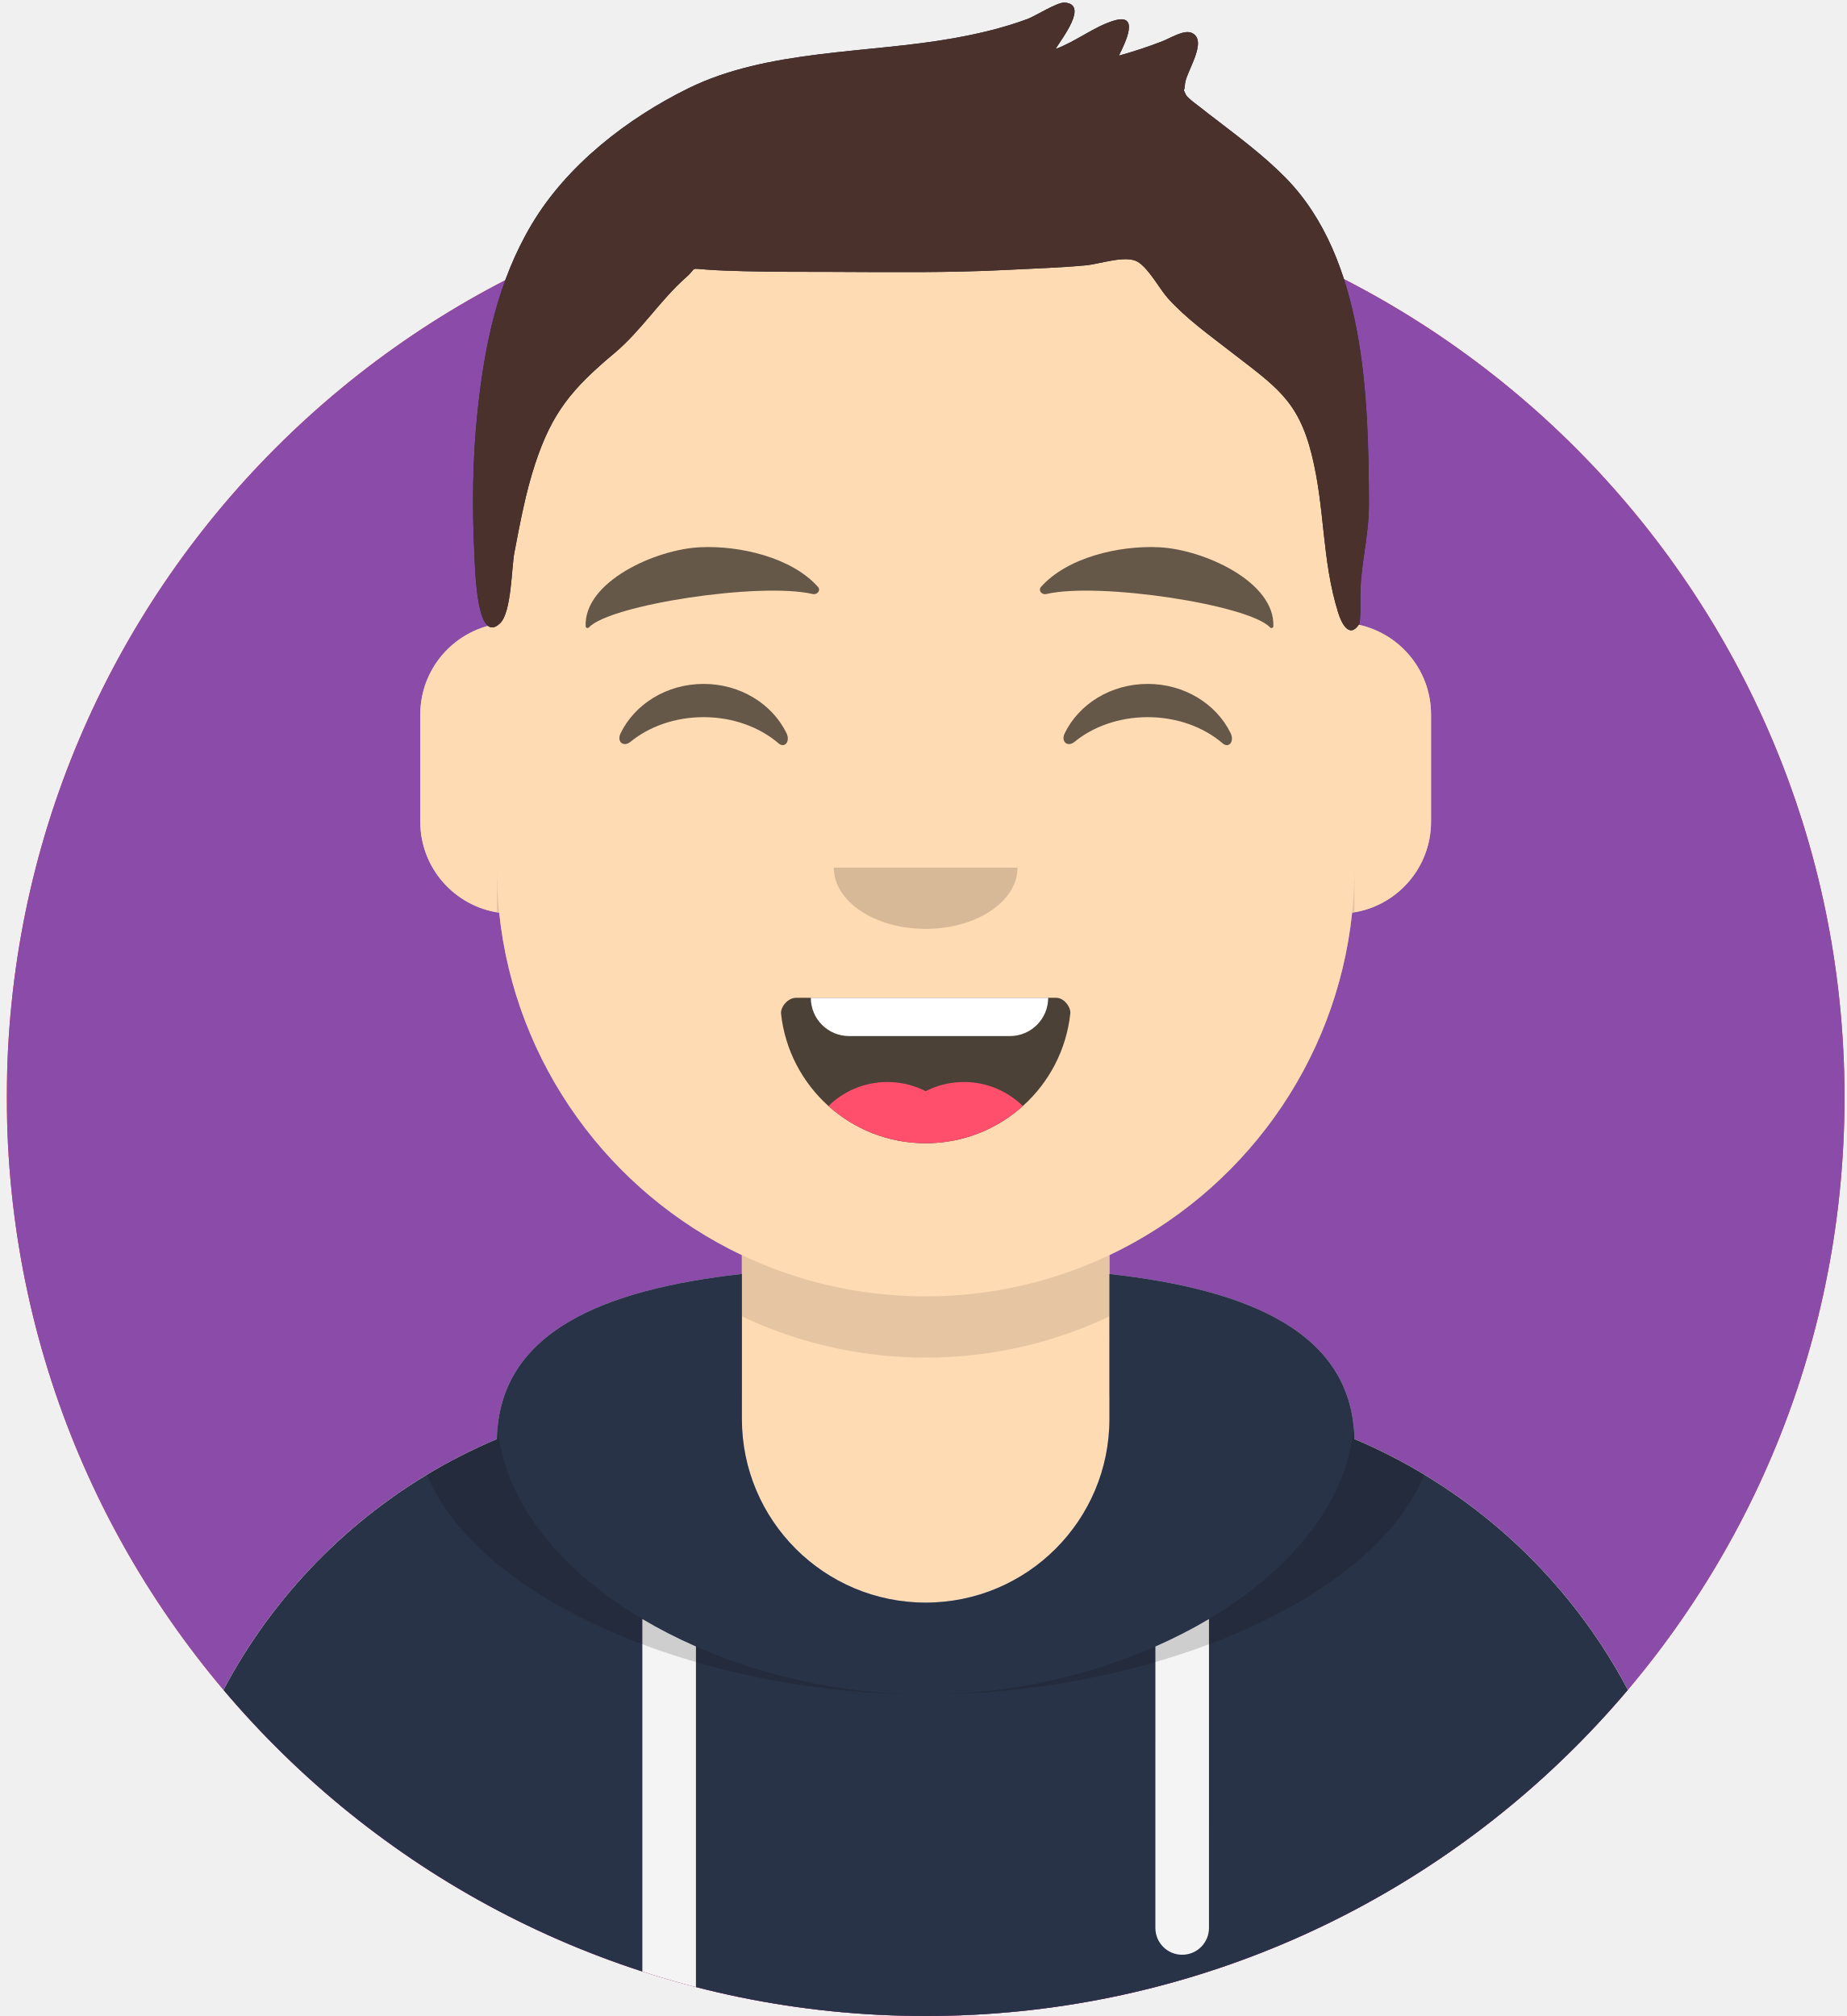
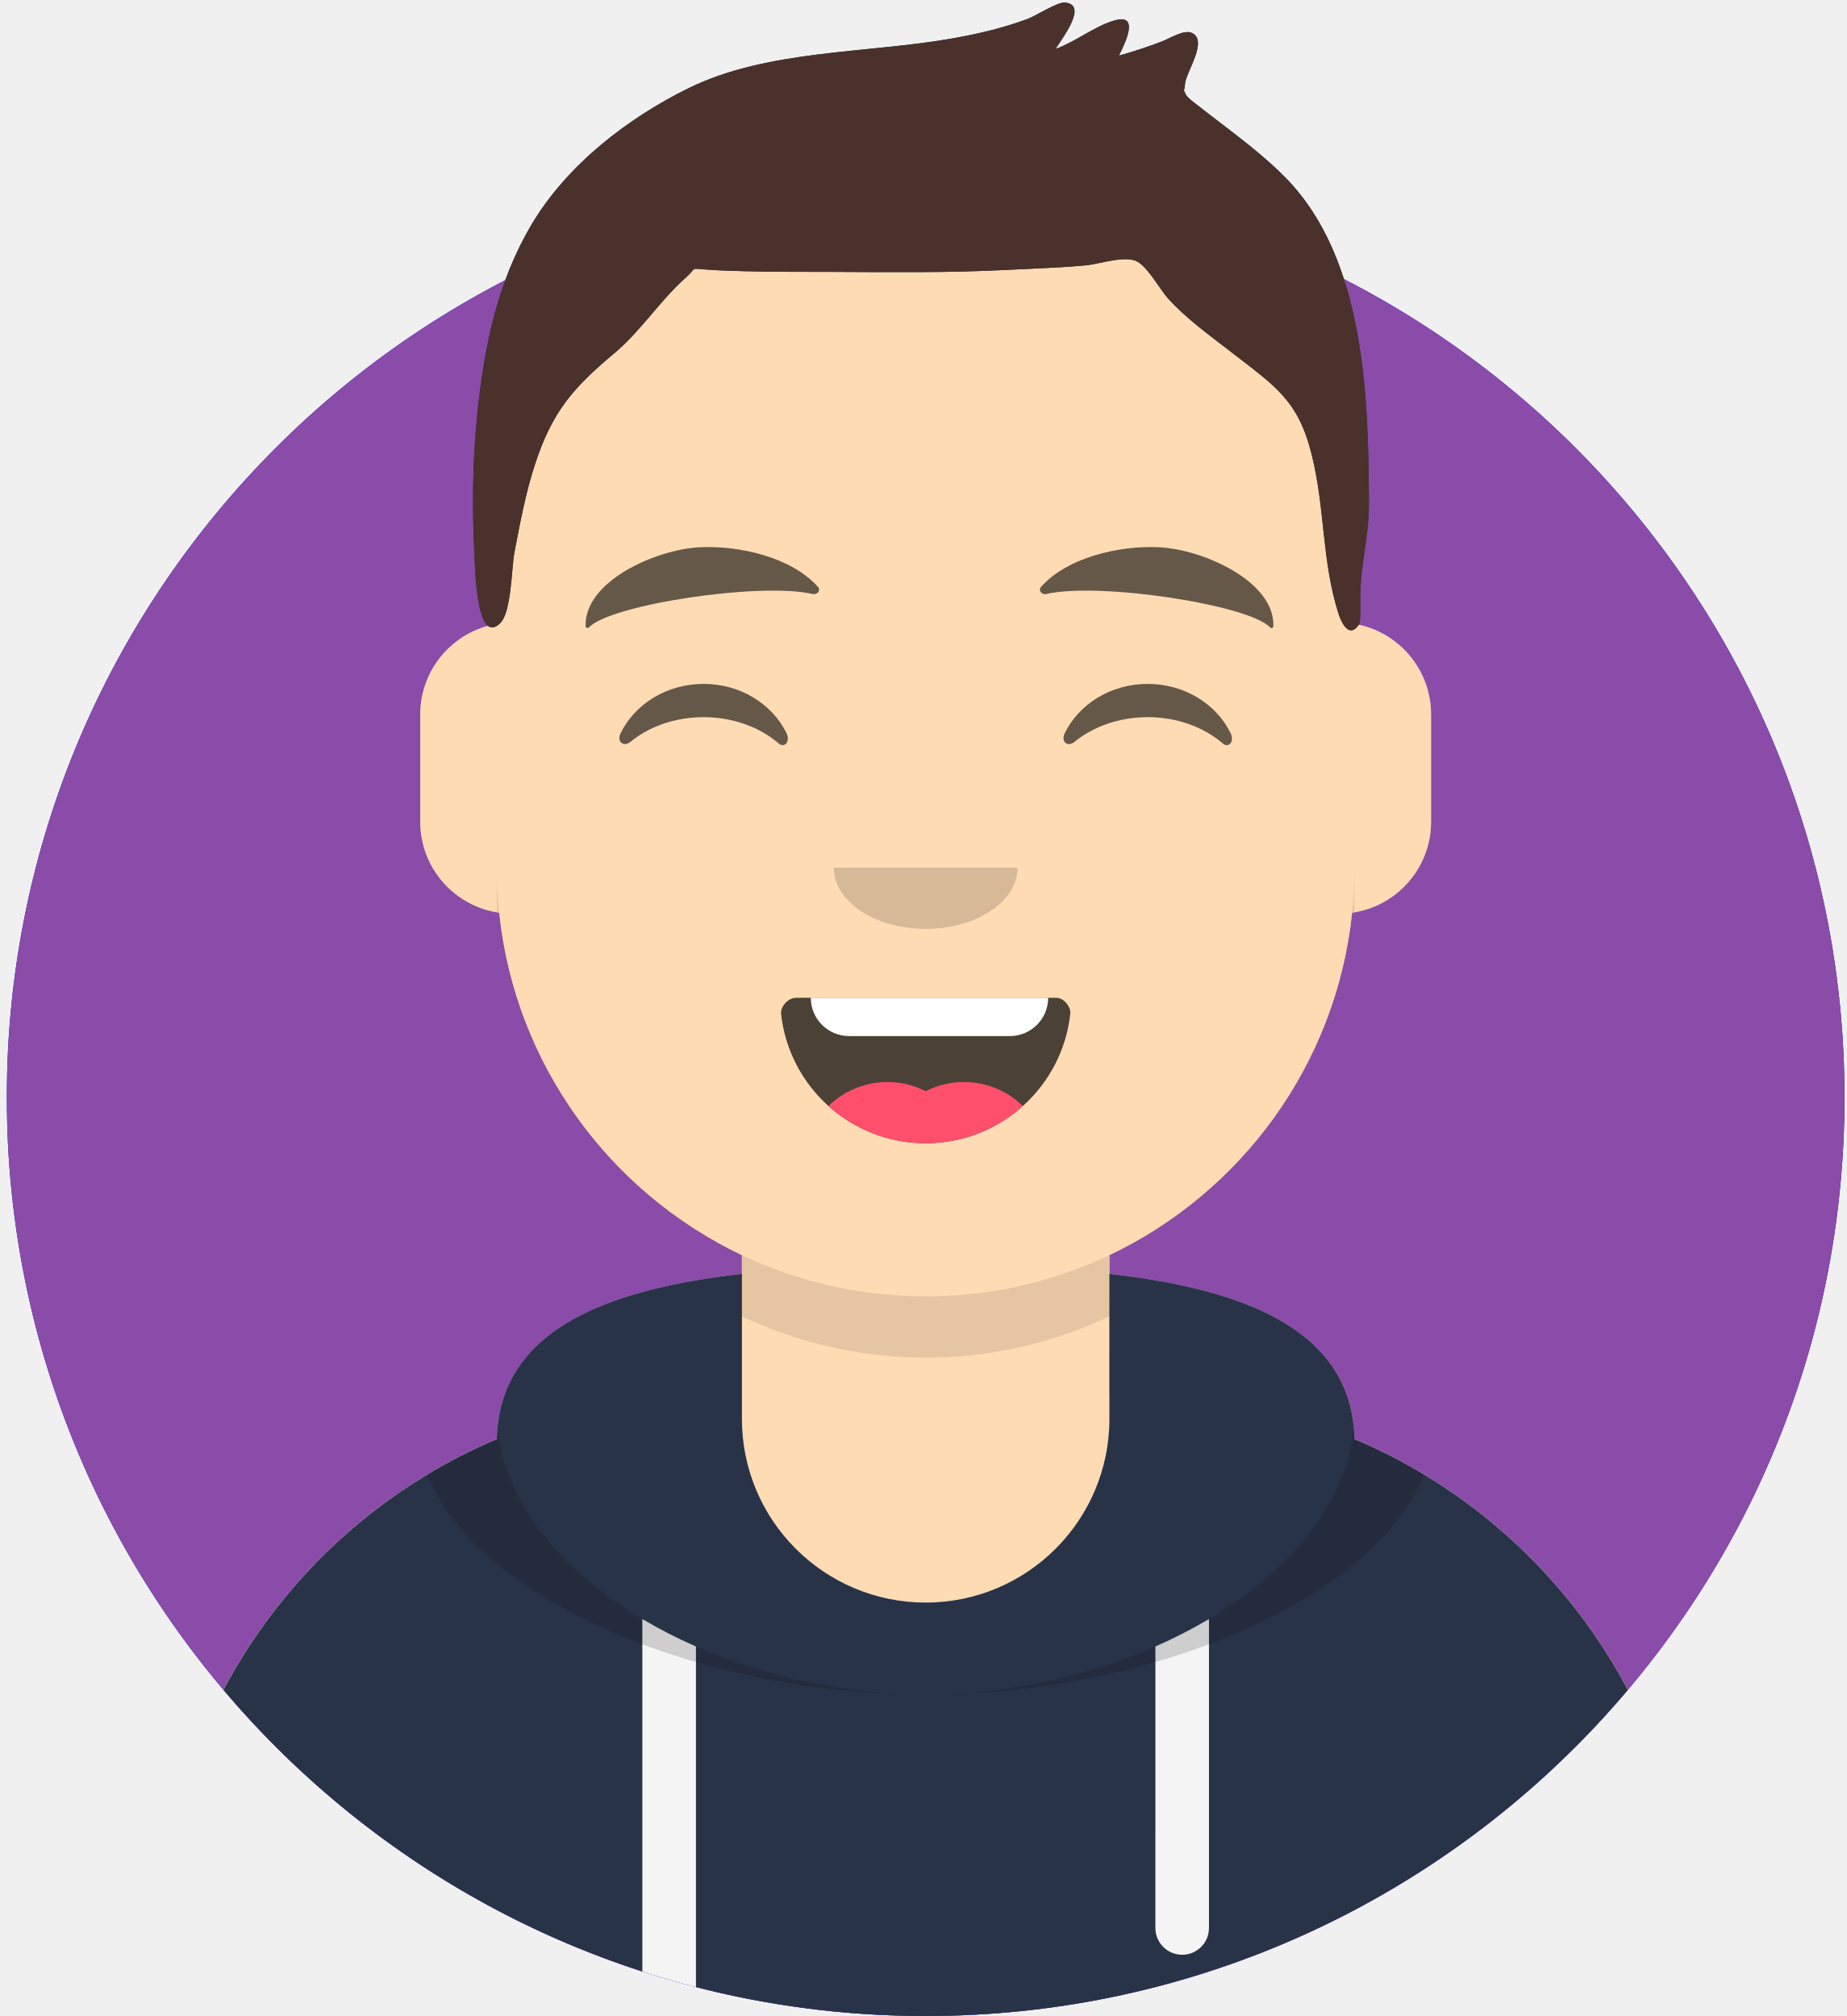
<svg xmlns="http://www.w3.org/2000/svg" xmlns:xlink="http://www.w3.org/1999/xlink" width="217px" height="237px" viewBox="0 0 217 237" version="1.1">
  <defs>
    <circle id="path-1" cx="108" cy="108" r="108" />
    <path d="M-3.19744231e-14,144 L-3.19744231e-14,-1.42108547e-14 L237.6,-1.42108547e-14 L237.6,144 L226.8,144 C226.8,203.647 178.447,252 118.8,252 C59.153,252 10.8,203.647 10.8,144 L10.8,144 L-3.19744231e-14,144 Z" id="path-3" />
    <path d="M90,0 C117.835,-5.11323436e-15 140.4,22.565 140.4,50.4 L140.401,55.949 C145.508,56.807 149.4,61.249 149.4,66.6 L149.4,79.2 C149.4,84.647 145.367,89.152 140.125,89.893 C138.265,107.718 127.114,122.78 111.601,130.149 L111.6,146.7 L115.2,146.7 C150.988,146.7 180,175.712 180,211.5 L180,219.6 L0,219.6 L0,211.5 C-4.38277231e-15,175.712 29.012,146.7 64.8,146.7 L68.4,146.7 L68.4,130.15 C52.886,122.78 41.735,107.718 39.875,89.893 C34.633,89.152 30.6,84.647 30.6,79.2 L30.6,66.6 C30.6,61.249 34.492,56.806 39.6,55.949 L39.6,50.4 C39.6,22.565 62.165,5.11323436e-15 90,0 Z" id="path-5" />
    <path d="M140.401,11.764 C156.691,13.587 169.2,18.597 169.2,31.569 L169.194,31.18 C192.467,41.01 208.8,64.047 208.8,90.9 L208.8,99 L28.8,99 L28.8,90.9 C28.8,64.047 45.133,41.01 68.406,31.18 C68.653,18.496 81.073,13.568 97.2,11.764 L97.2,28.8 C97.2,40.729 106.871,50.4 118.8,50.4 C130.729,50.4 140.4,40.729 140.4,28.8 L140.4,28.8 Z" id="path-7" />
    <path d="M31.606,13.615 C32.558,22.158 39.803,28.8 48.6,28.8 C57.424,28.8 64.687,22.117 65.603,13.536 C65.676,12.845 64.905,11.7 63.938,11.7 C50.534,11.7 40.264,11.7 33.378,11.7 C32.406,11.7 31.511,12.761 31.606,13.615 Z" id="path-9" />
    <rect id="path-11" x="0" y="0" width="237.6" height="252" />
    <path d="M118.135,20.928 C115.651,18.39 112.767,16.236 109.962,14.076 C109.343,13.6 108.715,13.135 108.109,12.641 C107.972,12.528 106.563,11.519 106.394,11.148 C105.988,10.254 106.224,10.95 106.28,9.884 C106.35,8.535 109.1,4.727 107.048,3.854 C106.146,3.47 104.536,4.492 103.67,4.83 C101.977,5.49 100.263,6.054 98.512,6.54 C99.351,4.869 100.95,1.524 97.944,2.419 C95.603,3.116 93.421,4.91 91.068,5.753 C91.847,4.477 94.96,0.523 92.147,0.302 C91.271,0.233 88.724,1.875 87.782,2.226 C84.959,3.275 82.075,3.953 79.111,4.487 C69.033,6.304 57.248,5.786 47.923,10.374 C40.735,13.911 33.636,19.4 29.484,26.389 C25.481,33.125 23.984,40.498 23.146,48.217 C22.532,53.882 22.482,59.738 22.769,65.424 C22.863,67.287 23.073,75.874 25.779,73.273 C27.127,71.978 27.117,66.745 27.457,64.974 C28.133,61.451 28.783,57.911 29.91,54.5 C31.895,48.49 34.238,45.687 39.184,41.547 C42.359,38.89 44.588,35.3 47.625,32.62 C48.99,31.416 47.949,31.542 50.143,31.7 C51.616,31.806 53.097,31.846 54.574,31.885 C57.99,31.974 61.412,31.951 64.829,31.963 C71.711,31.988 78.561,32.085 85.437,31.725 C88.492,31.565 91.556,31.478 94.603,31.195 C96.306,31.038 99.326,29.947 100.728,30.78 C102.01,31.543 103.342,34.034 104.263,35.054 C106.438,37.464 109.032,39.305 111.576,41.282 C116.881,45.403 119.559,46.98 121.17,53.421 C122.775,59.838 122.325,65.791 124.312,72.106 C124.662,73.217 125.586,75.13 126.726,73.415 C126.937,73.096 126.883,71.345 126.883,70.337 C126.883,66.27 127.913,63.218 127.9,59.123 C127.849,46.674 127.447,30.442 118.135,20.928 Z" id="path-13" />
  </defs>
  <g id="Website" stroke="none" stroke-width="1" fill="none" fill-rule="evenodd">
    <g id="mf-avatar" transform="translate(-10, -15)">
      <g id="Circle" transform="translate(10.8, 36)">
        <mask id="mask-2" fill="white">
          <use xlink:href="#path-1" />
        </mask>
-         <use id="Circle-Background" fill="#e63946" xlink:href="#path-1" />
+         <use id="Circle-Background" fill="#0000FF" xlink:href="#path-1" />
        <g id="🖍-Circle-Color" mask="url(#mask-2)" fill="#8a4ca8">
          <rect id="🖍Color" x="0" y="0" width="216.445" height="216" />
        </g>
      </g>
      <mask id="mask-4" fill="white">
        <use xlink:href="#path-3" />
      </mask>
      <g id="Mask" />
      <g id="Avataaar" mask="url(#mask-4)">
        <g id="Body" transform="translate(28.8, 32.4)">
          <mask id="mask-6" fill="white">
            <use xlink:href="#path-5" />
          </mask>
          <use fill="#D0C6AC" xlink:href="#path-5" />
          <g id="Skin/👶🏻-05-Pale" mask="url(#mask-6)" fill="#FFDBB4">
            <g transform="translate(-28.8, 0)" id="Color">
              <rect x="0" y="0" width="238.384" height="220.355" />
            </g>
          </g>
          <path d="M39.6,84.6 C39.6,112.435 62.165,135 90,135 C117.835,135 140.4,112.435 140.4,84.6 L140.4,84.6 L140.4,91.8 C140.4,119.635 117.835,142.2 90,142.2 C62.165,142.2 39.6,119.635 39.6,91.8 Z" id="Neck-Shadow" fill-opacity="0.1" fill="#000000" mask="url(#mask-6)" />
        </g>
        <g id="Clothing/Hoodie" transform="translate(0, 153)">
          <mask id="mask-8" fill="white">
            <use xlink:href="#path-7" />
          </mask>
          <use id="Hoodie" fill="#B7C1DB" fill-rule="evenodd" xlink:href="#path-7" />
          <g id="Color/Palette/Slate" mask="url(#mask-8)" fill="#293347" fill-rule="evenodd">
            <rect id="🖍Color" x="0" y="0" width="238.491" height="99" />
          </g>
          <path d="M91.8,55.565 L91.8,99 L85.5,99 L85.499,52.335 C87.483,53.514 89.592,54.594 91.8,55.565 Z M152.101,52.334 L152.1,88.65 C152.1,90.39 150.69,91.8 148.95,91.8 C147.21,91.8 145.8,90.39 145.8,88.65 L145.801,55.565 C148.009,54.594 150.118,53.513 152.101,52.334 Z" id="Straps" fill="#F4F4F4" fill-rule="evenodd" mask="url(#mask-8)" />
          <path d="M155.733,11.451 C169.28,14.013 178.65,19.118 178.65,29.077 C178.65,46.818 148.916,61.2 118.8,61.2 C88.684,61.2 58.95,46.818 58.95,29.077 C58.95,19.118 68.32,14.013 81.867,11.451 C73.689,14.466 68.4,19.534 68.4,27.969 C68.4,46.322 93.439,61.2 118.8,61.2 C144.161,61.2 169.2,46.322 169.2,27.969 C169.2,19.71 164.13,14.679 156.241,11.642 Z" id="Shadow" fill-opacity="0.16" fill="#000000" fill-rule="evenodd" mask="url(#mask-8)" />
        </g>
        <g id="Face" transform="translate(68.4, 73.8)">
          <g id="Mouth/Smile" transform="translate(1.8, 46.8)">
            <mask id="mask-10" fill="white">
              <use xlink:href="#path-9" />
            </mask>
            <use id="Mouth" fill-opacity="0.7" fill="#000000" fill-rule="evenodd" xlink:href="#path-9" />
            <path d="M39.6,1.8 L58.5,1.8 C60.985,1.8 63,3.815 63,6.3 L63,11.7 C63,14.185 60.985,16.2 58.5,16.2 L39.6,16.2 C37.115,16.2 35.1,14.185 35.1,11.7 L35.1,6.3 C35.1,3.815 37.115,1.8 39.6,1.8 Z" id="Teeth" fill="#FFFFFF" fill-rule="evenodd" mask="url(#mask-10)" />
            <g id="Tongue" stroke-width="1" fill-rule="evenodd" mask="url(#mask-10)" fill="#FF4F6D">
              <g transform="translate(34.2, 21.6)">
                <circle cx="9.9" cy="9.9" r="9.9" />
                <circle cx="18.9" cy="9.9" r="9.9" />
              </g>
            </g>
          </g>
          <g id="Nose/Default" transform="translate(25.2, 36)" fill="#000000" fill-opacity="0.16">
            <path d="M14.4,7.2 C14.4,11.176 19.235,14.4 25.2,14.4 L25.2,14.4 C31.165,14.4 36,11.176 36,7.2" id="Nose" />
          </g>
          <g id="Eyes/Happy-😁" transform="translate(0, 7.2)" fill="#000000" fill-opacity="0.6">
            <path d="M14.544,20.203 C16.206,16.784 19.948,14.4 24.298,14.4 C28.632,14.4 32.363,16.767 34.034,20.166 C34.53,21.176 33.824,22.003 33.112,21.39 C30.906,19.494 27.773,18.309 24.298,18.309 C20.931,18.309 17.886,19.421 15.694,21.214 C14.892,21.87 14.058,21.203 14.544,20.203 Z" id="Squint" />
            <path d="M66.744,20.203 C68.406,16.784 72.148,14.4 76.498,14.4 C80.832,14.4 84.563,16.767 86.234,20.166 C86.73,21.176 86.024,22.003 85.312,21.39 C83.106,19.494 79.973,18.309 76.498,18.309 C73.131,18.309 70.086,19.421 67.894,21.214 C67.092,21.87 66.258,21.203 66.744,20.203 Z" id="Squint" />
          </g>
          <g id="Eyebrow/Natural/Default-Natural" fill="#000000" fill-opacity="0.6">
            <path d="M23.435,5.589 C18.25,6.285 10.164,10.805 10.84,16.036 C10.862,16.207 11.121,16.261 11.233,16.118 C13.471,13.248 30.774,9.033 37.075,9.913 C37.652,9.994 38.032,9.399 37.639,9.027 C34.269,5.845 28.08,4.961 23.435,5.589" id="Eyebrow" transform="translate(24.3, 10.8) rotate(5) translate(-24.3, -10.8) " />
            <path d="M76.535,5.589 C71.35,6.285 63.264,10.805 63.94,16.036 C63.962,16.207 64.221,16.261 64.333,16.118 C66.571,13.248 83.874,9.033 90.175,9.913 C90.752,9.994 91.132,9.399 90.739,9.027 C87.369,5.845 81.18,4.961 76.535,5.589" id="Eyebrow" transform="translate(77.4, 10.8) scale(-1, 1) rotate(5) translate(-77.4, -10.8) " />
          </g>
        </g>
        <g id="Top">
          <mask id="mask-12" fill="white">
            <use xlink:href="#path-11" />
          </mask>
          <g id="Mask" />
          <g mask="url(#mask-12)">
            <g transform="translate(43, 15)">
              <mask id="mask-14" fill="white">
                <use xlink:href="#path-13" />
              </mask>
              <use id="Short-Hair" stroke="none" fill="#1F3140" fill-rule="evenodd" xlink:href="#path-13" />
              <g id="Color/Hair/Brown-Dark" stroke="none" fill="none" mask="url(#mask-14)" fill-rule="evenodd">
                <g transform="translate(-43.1, -15)" fill="#4A312C" id="Color">
                  <rect x="0" y="0" width="239.107" height="252.406" />
                </g>
              </g>
            </g>
          </g>
        </g>
      </g>
    </g>
  </g>
</svg>
